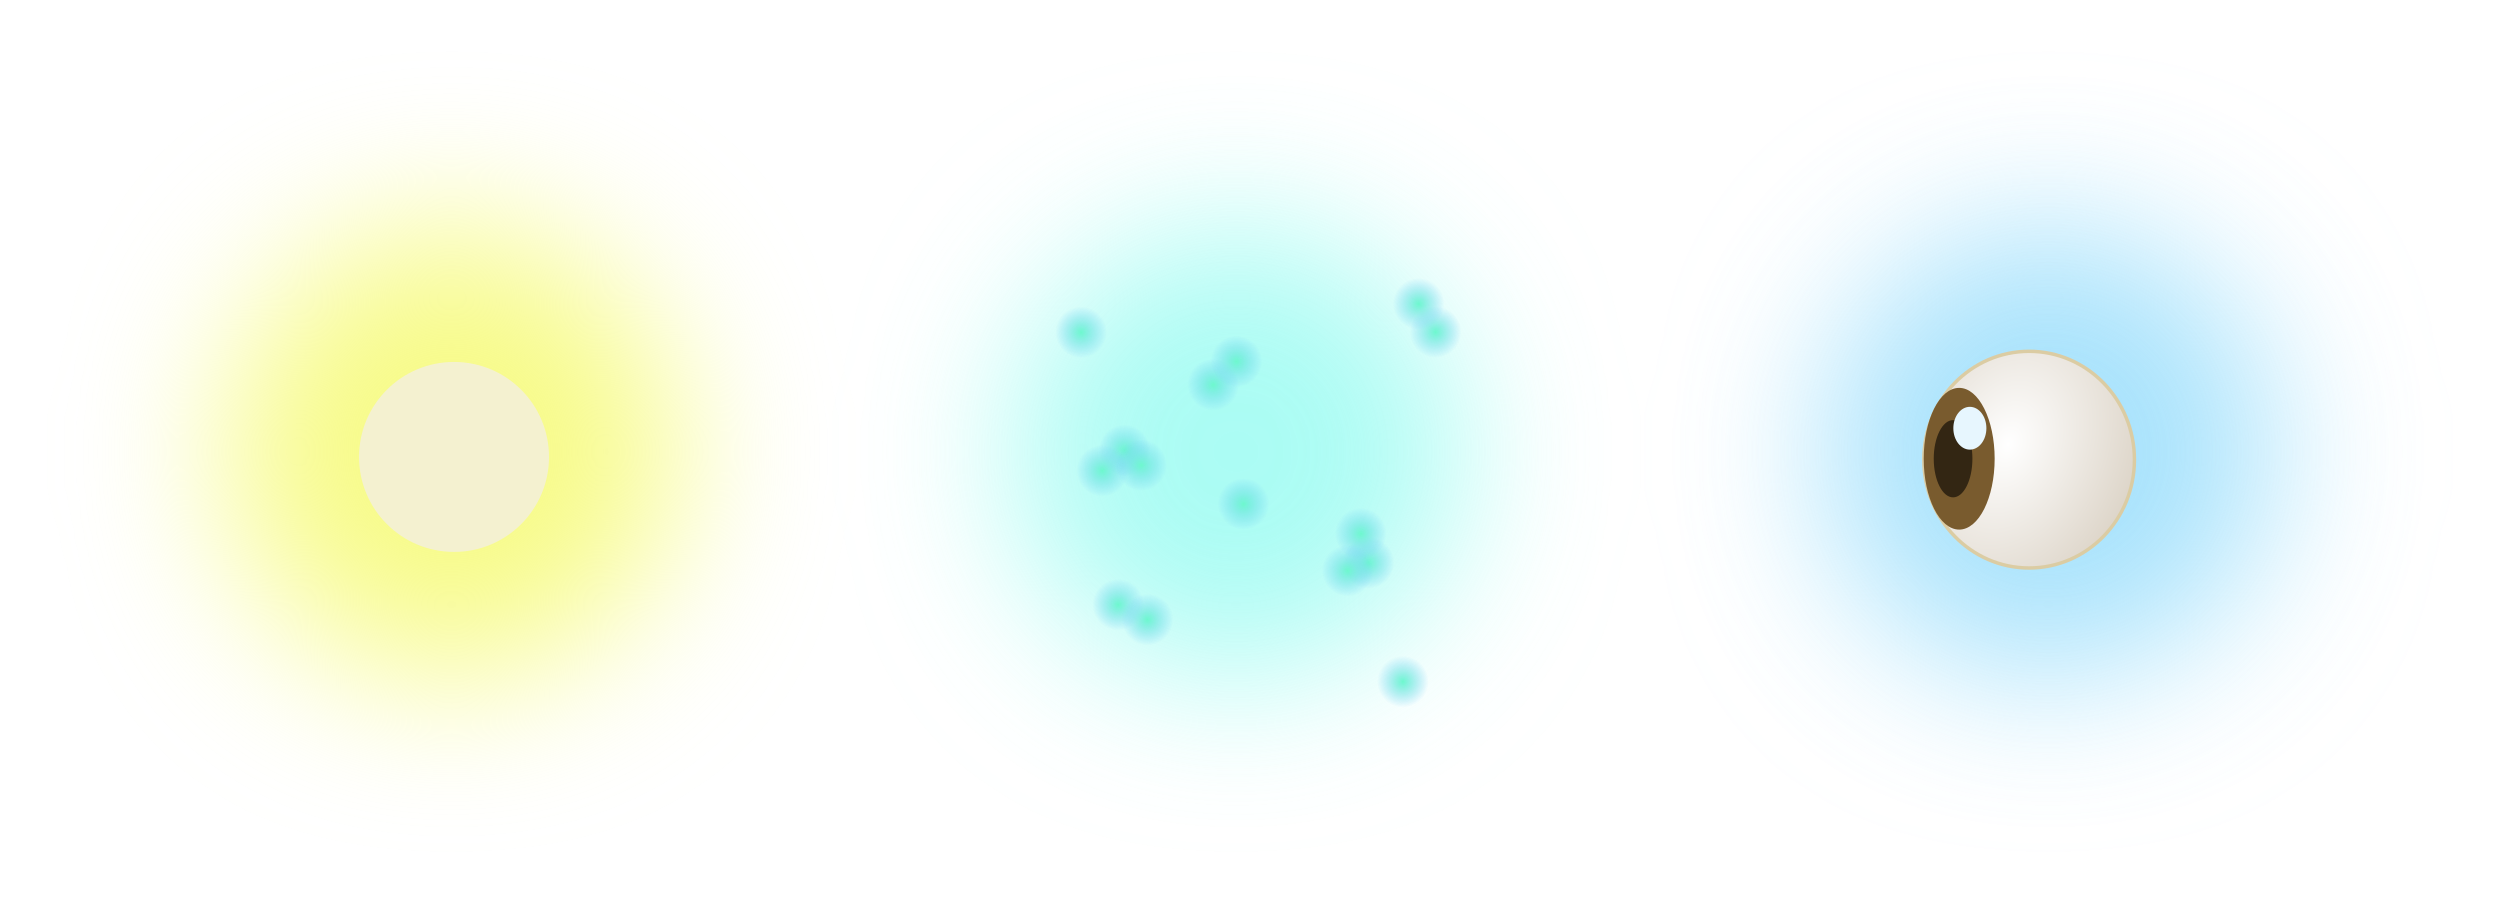
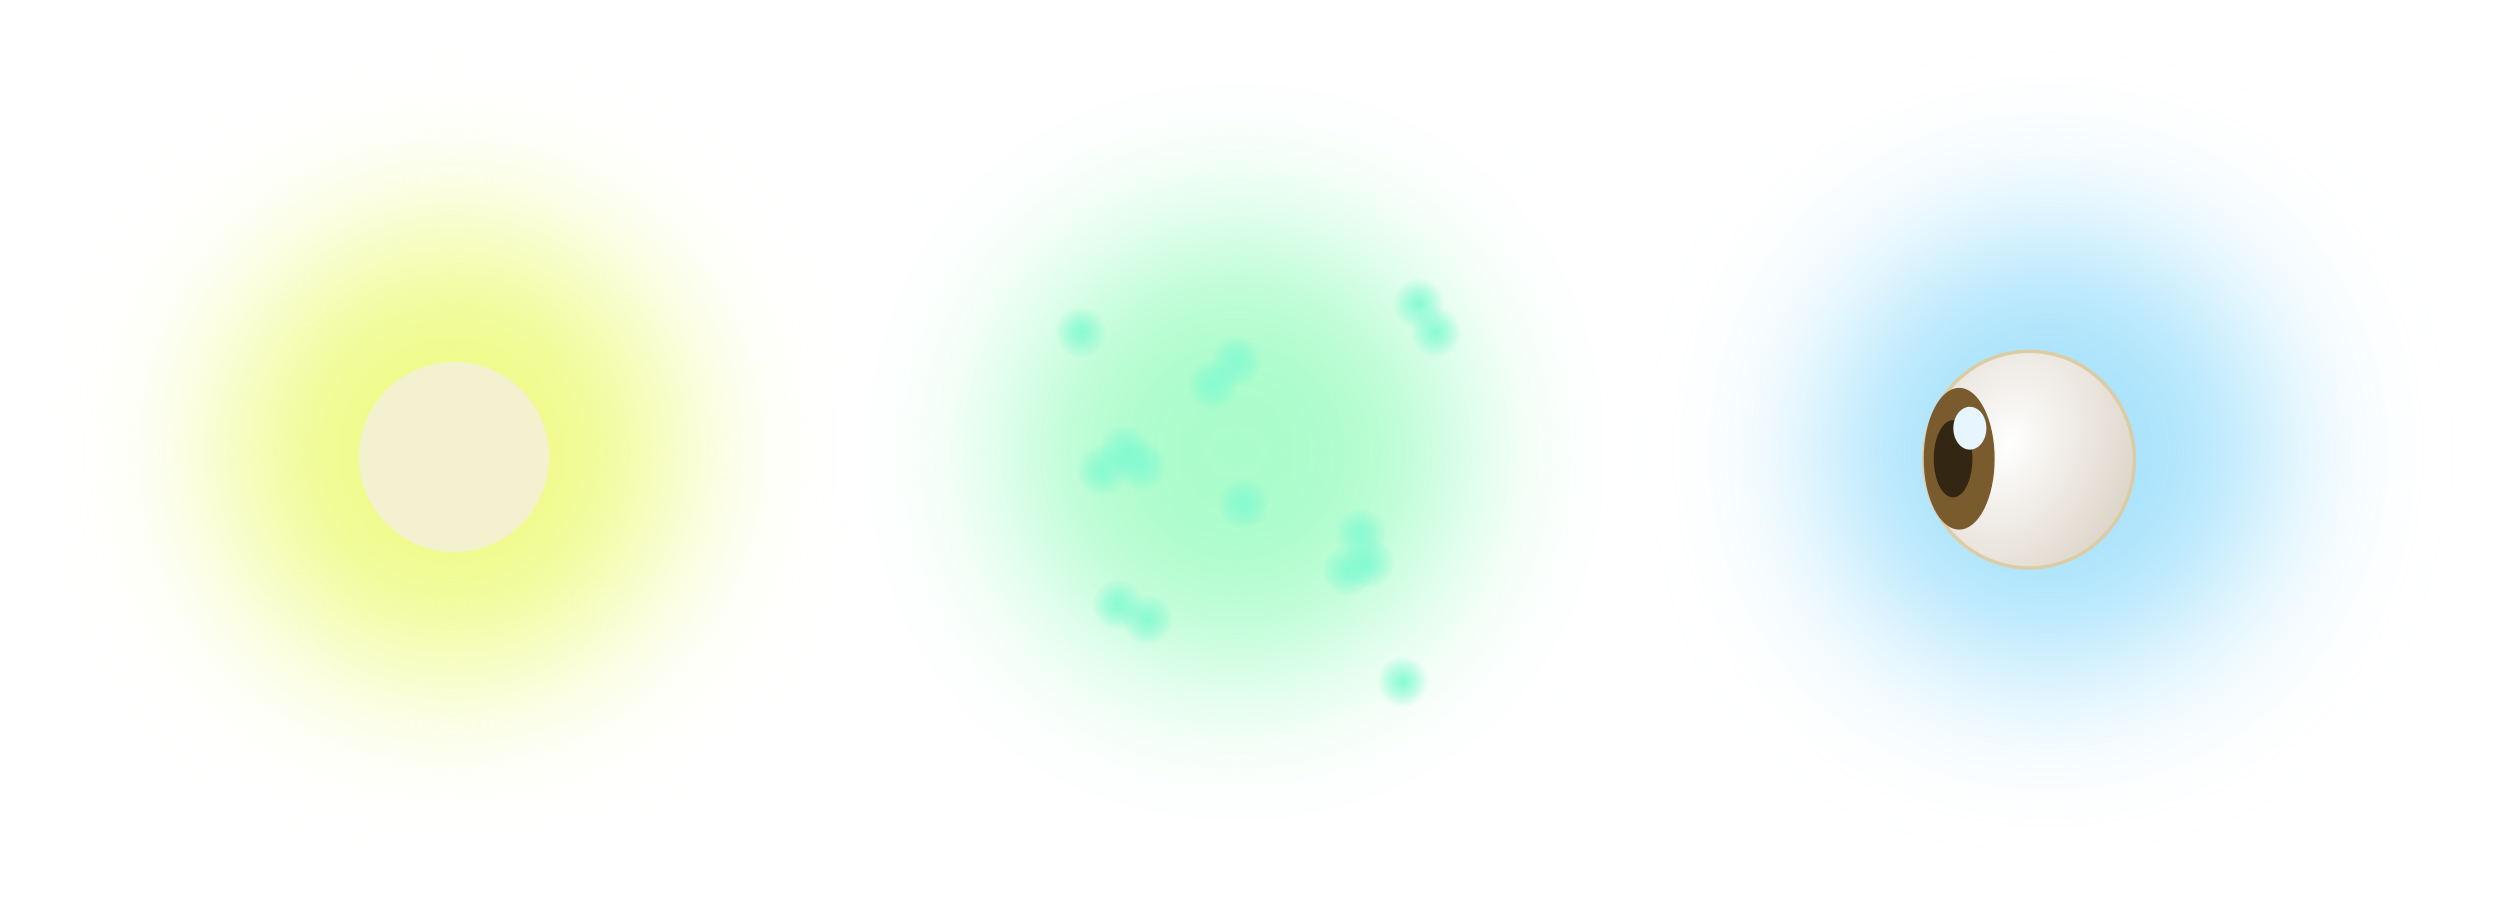
<svg xmlns="http://www.w3.org/2000/svg" xmlns:xlink="http://www.w3.org/1999/xlink" width="56.878mm" height="20.551mm" viewBox="0 0 56.878 20.551" version="1.1" id="svg1919">
  <defs id="defs1916">
-     <linearGradient id="linearGradient4449">
-       <stop style="stop-color:#6ef8ce;stop-opacity:1" offset="0" id="stop4445" />
-       <stop style="stop-color:#6ecaf8;stop-opacity:0;" offset="1" id="stop4447" />
+     <linearGradient id="linearGradient6184">
+       <stop style="stop-color:#88fbd2;stop-opacity:1" offset="0" id="stop6180" />
+       <stop style="stop-color:#6ef8ce;stop-opacity:0;" offset="1" id="stop6182" />
    </linearGradient>
    <linearGradient id="linearGradient11644">
      <stop style="stop-color:#ffffff;stop-opacity:1" offset="0" id="stop11640" />
      <stop style="stop-color:#d5cbbc;stop-opacity:1" offset="1" id="stop11642" />
    </linearGradient>
    <linearGradient id="linearGradient8971">
      <stop style="stop-color:#35813b;stop-opacity:1" offset="0" id="stop8967" />
      <stop style="stop-color:#1b441b;stop-opacity:1" offset="1" id="stop8969" />
    </linearGradient>
    <marker style="overflow:visible" id="Arrow1Mend" refX="0" refY="0" orient="auto">
      <path transform="matrix(-0.4,0,0,-0.4,-4,0)" style="fill:context-stroke;fill-rule:evenodd;stroke:context-stroke;stroke-width:1pt" d="M 0,0 5,-5 -12.5,0 5,5 Z" id="path6926" />
    </marker>
    <linearGradient id="linearGradient6579">
      <stop style="stop-color:#6ecaf8;stop-opacity:1;" offset="0" id="stop6575" />
      <stop style="stop-color:#6ecaf8;stop-opacity:0;" offset="1" id="stop6577" />
    </linearGradient>
    <filter style="color-interpolation-filters:sRGB" id="filter6571" x="-0.404" y="-0.404" width="1.809" height="1.809">
      <feGaussianBlur stdDeviation="1.728" id="feGaussianBlur6573" />
    </filter>
    <linearGradient xlink:href="#linearGradient6579" id="linearGradient6581" x1="93.383" y1="100.019" x2="93.383" y2="63.141" gradientUnits="userSpaceOnUse" />
    <radialGradient xlink:href="#linearGradient6579" id="radialGradient8110" cx="105.24" cy="79.818" fx="105.24" fy="79.818" r="0.976" gradientUnits="userSpaceOnUse" gradientTransform="matrix(0.6030273,0,0,0.6030273,38.56063,28.7973)" />
    <radialGradient xlink:href="#linearGradient6579" id="radialGradient8213" gradientUnits="userSpaceOnUse" gradientTransform="matrix(0.6030273,0,0,0.6030273,38.05608,29.25981)" cx="105.24" cy="79.818" fx="105.24" fy="79.818" r="0.976" />
    <radialGradient xlink:href="#linearGradient6579" id="radialGradient8217" gradientUnits="userSpaceOnUse" gradientTransform="matrix(0.6030273,0,0,0.6030273,38.93904,29.13367)" cx="105.24" cy="79.818" fx="105.24" fy="79.818" r="0.976" />
    <radialGradient xlink:href="#linearGradient6579" id="radialGradient8225" gradientUnits="userSpaceOnUse" gradientTransform="matrix(0.6030273,0,0,0.6030273,41.26883,30.01663)" cx="105.24" cy="79.818" fx="105.24" fy="79.818" r="0.976" />
    <linearGradient xlink:href="#linearGradient8971" id="linearGradient8946" gradientUnits="userSpaceOnUse" x1="93.383" y1="100.019" x2="93.383" y2="63.141" gradientTransform="matrix(1,0,0,0.1157899,0,-121.0366)" />
    <filter style="color-interpolation-filters:sRGB" id="filter10713" x="-0.749" y="-0.23" width="2.498" height="1.46">
      <feGaussianBlur stdDeviation="0.674" id="feGaussianBlur10715" />
    </filter>
    <radialGradient xlink:href="#linearGradient6579" id="radialGradient11516" gradientUnits="userSpaceOnUse" gradientTransform="matrix(0.6030273,0,0,0.6030273,40.57859,27.30498)" cx="105.24" cy="79.818" fx="105.24" fy="79.818" r="0.976" />
    <radialGradient xlink:href="#linearGradient6579" id="radialGradient11520" gradientUnits="userSpaceOnUse" gradientTransform="matrix(0.6030273,0,0,0.6030273,41.10776,26.77581)" cx="105.24" cy="79.818" fx="105.24" fy="79.818" r="0.976" />
    <radialGradient xlink:href="#linearGradient11644" id="radialGradient11648" cx="107.048" cy="-101.914" fx="107.048" fy="-101.914" r="3.029" gradientTransform="matrix(1.425518,-0.5377639,0.7487234,1.984734,30.75449,157.9487)" gradientUnits="userSpaceOnUse" />
    <linearGradient xlink:href="#linearGradient6579" id="linearGradient13010" gradientUnits="userSpaceOnUse" x1="93.383" y1="100.019" x2="93.383" y2="63.141" gradientTransform="translate(0,64.4256)" />
-     <radialGradient xlink:href="#linearGradient4449" id="radialGradient13384" gradientUnits="userSpaceOnUse" gradientTransform="matrix(0.6030273,0,0,0.6030273,-29.76019,46.44462)" cx="105.24" cy="79.818" fx="105.24" fy="79.818" r="0.976" />
-     <radialGradient xlink:href="#linearGradient4449" id="radialGradient13386" gradientUnits="userSpaceOnUse" gradientTransform="matrix(0.6030273,0,0,0.6030273,-30.28936,46.97379)" cx="105.24" cy="79.818" fx="105.24" fy="79.818" r="0.976" />
+     <radialGradient xlink:href="#linearGradient6184" id="radialGradient13384" gradientUnits="userSpaceOnUse" gradientTransform="matrix(0.6030273,0,0,0.6030273,-29.76019,46.44462)" cx="105.24" cy="79.818" fx="105.24" fy="79.818" r="0.976" />
+     <radialGradient xlink:href="#linearGradient6184" id="radialGradient13386" gradientUnits="userSpaceOnUse" gradientTransform="matrix(0.6030273,0,0,0.6030273,-30.28936,46.97379)" cx="105.24" cy="79.818" fx="105.24" fy="79.818" r="0.976" />
    <radialGradient xlink:href="#linearGradient11644" id="radialGradient13388" gradientUnits="userSpaceOnUse" gradientTransform="matrix(1.146373,-0.4205593,0.6021083,1.552165,-10.09379,106.7441)" cx="107.048" cy="-101.914" fx="107.048" fy="-101.914" r="3.029" />
-     <radialGradient xlink:href="#linearGradient4449" id="radialGradient13392" gradientUnits="userSpaceOnUse" gradientTransform="matrix(0.6030273,0,0,0.6030273,-29.59912,49.68544)" cx="105.24" cy="79.818" fx="105.24" fy="79.818" r="0.976" />
-     <radialGradient xlink:href="#linearGradient4449" id="radialGradient13394" gradientUnits="userSpaceOnUse" gradientTransform="matrix(0.6030273,0,0,0.6030273,-31.92891,48.80248)" cx="105.24" cy="79.818" fx="105.24" fy="79.818" r="0.976" />
-     <radialGradient xlink:href="#linearGradient4449" id="radialGradient13396" gradientUnits="userSpaceOnUse" gradientTransform="matrix(0.6030273,0,0,0.6030273,-32.81187,48.92862)" cx="105.24" cy="79.818" fx="105.24" fy="79.818" r="0.976" />
-     <radialGradient xlink:href="#linearGradient4449" id="radialGradient13398" gradientUnits="userSpaceOnUse" gradientTransform="matrix(0.6030273,0,0,0.6030273,-32.30732,48.46611)" cx="105.24" cy="79.818" fx="105.24" fy="79.818" r="0.976" />
-     <radialGradient xlink:href="#linearGradient4449" id="radialGradient1633" gradientUnits="userSpaceOnUse" gradientTransform="matrix(0.6030273,0,0,0.6030273,7.805247,-126.2409)" cx="105.24" cy="79.818" fx="105.24" fy="79.818" r="0.976" />
-     <radialGradient xlink:href="#linearGradient4449" id="radialGradient1635" gradientUnits="userSpaceOnUse" gradientTransform="matrix(0.6030273,0,0,0.6030273,6.922284,-126.1148)" cx="105.24" cy="79.818" fx="105.24" fy="79.818" r="0.976" />
-     <radialGradient xlink:href="#linearGradient4449" id="radialGradient1637" gradientUnits="userSpaceOnUse" gradientTransform="matrix(0.6030273,0,0,0.6030273,7.426834,-126.5773)" cx="105.24" cy="79.818" fx="105.24" fy="79.818" r="0.976" />
-     <radialGradient xlink:href="#linearGradient4449" id="radialGradient1643" gradientUnits="userSpaceOnUse" gradientTransform="matrix(0.6030273,0,0,0.6030273,-144.8067,11.14647)" cx="105.24" cy="79.818" fx="105.24" fy="79.818" r="0.976" />
-     <radialGradient xlink:href="#linearGradient4449" id="radialGradient1645" gradientUnits="userSpaceOnUse" gradientTransform="matrix(0.6030273,0,0,0.6030273,-145.3359,11.67563)" cx="105.24" cy="79.818" fx="105.24" fy="79.818" r="0.976" />
-     <radialGradient xlink:href="#linearGradient4449" id="radialGradient1649" gradientUnits="userSpaceOnUse" gradientTransform="matrix(0.6030273,0,0,0.6030273,-33.29452,45.78086)" cx="105.24" cy="79.818" fx="105.24" fy="79.818" r="0.976" />
-     <radialGradient xlink:href="#linearGradient4449" id="radialGradient1653" gradientUnits="userSpaceOnUse" gradientTransform="matrix(0.6030273,0,0,0.6030273,-25.97343,53.72947)" cx="105.24" cy="79.818" fx="105.24" fy="79.818" r="0.976" />
-     <radialGradient xlink:href="#linearGradient4449" id="radialGradient1659" gradientUnits="userSpaceOnUse" gradientTransform="matrix(0.6030273,0,0,0.6030273,41.86054,-47.21664)" cx="105.24" cy="79.818" fx="105.24" fy="79.818" r="0.976" />
-     <radialGradient xlink:href="#linearGradient4449" id="radialGradient1661" gradientUnits="userSpaceOnUse" gradientTransform="matrix(0.6030273,0,0,0.6030273,41.33138,-46.68747)" cx="105.24" cy="79.818" fx="105.24" fy="79.818" r="0.976" />
+     <radialGradient xlink:href="#linearGradient6184" id="radialGradient13392" gradientUnits="userSpaceOnUse" gradientTransform="matrix(0.6030273,0,0,0.6030273,-29.59912,49.68544)" cx="105.24" cy="79.818" fx="105.24" fy="79.818" r="0.976" />
+     <radialGradient xlink:href="#linearGradient6184" id="radialGradient13394" gradientUnits="userSpaceOnUse" gradientTransform="matrix(0.6030273,0,0,0.6030273,-31.92891,48.80248)" cx="105.24" cy="79.818" fx="105.24" fy="79.818" r="0.976" />
+     <radialGradient xlink:href="#linearGradient6184" id="radialGradient13396" gradientUnits="userSpaceOnUse" gradientTransform="matrix(0.6030273,0,0,0.6030273,-32.81187,48.92862)" cx="105.24" cy="79.818" fx="105.24" fy="79.818" r="0.976" />
+     <radialGradient xlink:href="#linearGradient6184" id="radialGradient13398" gradientUnits="userSpaceOnUse" gradientTransform="matrix(0.6030273,0,0,0.6030273,-32.30732,48.46611)" cx="105.24" cy="79.818" fx="105.24" fy="79.818" r="0.976" />
+     <radialGradient xlink:href="#linearGradient6184" id="radialGradient1633" gradientUnits="userSpaceOnUse" gradientTransform="matrix(0.6030273,0,0,0.6030273,7.805247,-126.2409)" cx="105.24" cy="79.818" fx="105.24" fy="79.818" r="0.976" />
+     <radialGradient xlink:href="#linearGradient6184" id="radialGradient1635" gradientUnits="userSpaceOnUse" gradientTransform="matrix(0.6030273,0,0,0.6030273,6.922284,-126.1148)" cx="105.24" cy="79.818" fx="105.24" fy="79.818" r="0.976" />
+     <radialGradient xlink:href="#linearGradient6184" id="radialGradient1637" gradientUnits="userSpaceOnUse" gradientTransform="matrix(0.6030273,0,0,0.6030273,7.426834,-126.5773)" cx="105.24" cy="79.818" fx="105.24" fy="79.818" r="0.976" />
+     <radialGradient xlink:href="#linearGradient6184" id="radialGradient1643" gradientUnits="userSpaceOnUse" gradientTransform="matrix(0.6030273,0,0,0.6030273,-144.8067,11.14647)" cx="105.24" cy="79.818" fx="105.24" fy="79.818" r="0.976" />
+     <radialGradient xlink:href="#linearGradient6184" id="radialGradient1645" gradientUnits="userSpaceOnUse" gradientTransform="matrix(0.6030273,0,0,0.6030273,-145.3359,11.67563)" cx="105.24" cy="79.818" fx="105.24" fy="79.818" r="0.976" />
+     <radialGradient xlink:href="#linearGradient6184" id="radialGradient1653" gradientUnits="userSpaceOnUse" gradientTransform="matrix(0.6030273,0,0,0.6030273,-25.97343,53.72947)" cx="105.24" cy="79.818" fx="105.24" fy="79.818" r="0.976" />
+     <radialGradient xlink:href="#linearGradient6184" id="radialGradient1659" gradientUnits="userSpaceOnUse" gradientTransform="matrix(0.6030273,0,0,0.6030273,41.86054,-47.21664)" cx="105.24" cy="79.818" fx="105.24" fy="79.818" r="0.976" />
+     <radialGradient xlink:href="#linearGradient6184" id="radialGradient1661" gradientUnits="userSpaceOnUse" gradientTransform="matrix(0.6030273,0,0,0.6030273,41.33138,-46.68747)" cx="105.24" cy="79.818" fx="105.24" fy="79.818" r="0.976" />
+     <radialGradient xlink:href="#linearGradient6184" id="radialGradient6186" cx="30.168" cy="93.913" fx="30.168" fy="93.913" r="0.589" gradientUnits="userSpaceOnUse" />
  </defs>
  <g id="layer1" transform="translate(-5.571202,-86.3522)">
    <circle style="opacity:0.734;mix-blend-mode:normal;fill:#88d8fb;fill-opacity:1;stroke:none;stroke-width:0.5;filter:url(#filter6571)" id="circle3615" cx="52.173" cy="96.628" r="5.127" />
-     <circle style="opacity:0.705;mix-blend-mode:normal;fill:#88fbef;fill-opacity:1;stroke:none;stroke-width:0.5;filter:url(#filter6571)" id="circle2165" cx="33.696" cy="96.628" r="5.127" />
+     <circle style="opacity:0.705;mix-blend-mode:normal;fill:#88fbb5;fill-opacity:1;stroke:none;stroke-width:0.5;filter:url(#filter6571)" id="circle2165" cx="33.696" cy="96.628" r="5.127" />
    <rect style="opacity:0.499;fill:url(#linearGradient6581);fill-opacity:1;stroke:none;stroke-width:0.558;stroke-opacity:1" id="rect3906" width="33.92" height="52.202" x="77.212" y="61.691" />
    <circle style="fill:#e8dec4;fill-opacity:1;stroke:#dbcca3;stroke-width:0.5;stroke-opacity:1" id="circle4144" cx="137.653" cy="98.211" r="15.382" />
    <path style="fill:#fcfaf7;fill-opacity:1;stroke:#dbcca3;stroke-width:0.5;stroke-opacity:1" id="circle4437" d="m 123.905,105.111 a 15.382,15.382 0 0 1 0.477,-14.677 l 13.272,7.777 z" />
    <ellipse style="fill:#795b2e;fill-opacity:1;stroke:none;stroke-width:1.036;stroke-opacity:1" id="path5293" cx="124.914" cy="97.916" rx="2.65" ry="5.966" />
    <ellipse style="fill:#332613;fill-opacity:1;stroke:none;stroke-width:0.565;stroke-opacity:1" id="ellipse5411" cx="124.457" cy="97.916" rx="1.445" ry="3.254" />
    <ellipse style="fill:#e7f6fe;fill-opacity:1;stroke:none;stroke-width:0.389;stroke-opacity:1" id="ellipse7188" cx="125.712" cy="95.348" rx="1.236" ry="1.802" />
    <circle style="mix-blend-mode:normal;fill:#fcd9ae;fill-opacity:1;stroke:none;stroke-width:0.5;filter:url(#filter6571)" id="path6357" cx="83.726" cy="77.663" r="5.127" />
    <g id="path6783">
      <path style="color:#000000;fill:#59a1c9;-inkscape-stroke:none" d="m 89.455,78.312 v 0.234 h 8.867 V 78.312 Z" id="path10902" />
      <g id="g10890">
        <g id="path10892">
          <path style="color:#000000;fill:#59a1c9;fill-rule:evenodd;stroke-width:0.094pt;-inkscape-stroke:none" d="m 97.387,78.429 -0.468,0.468 1.638,-0.468 -1.638,-0.468 z" id="path10896" />
          <path style="color:#000000;fill:#59a1c9;fill-rule:evenodd;-inkscape-stroke:none" d="m 96.705,77.834 0.596,0.596 -0.596,0.594 2.08,-0.594 z m 0.43,0.254 1.195,0.342 -1.195,0.34 0.342,-0.34 -0.045,-0.045 z" id="path10898" />
        </g>
      </g>
    </g>
    <g id="path7265">
      <path style="color:#000000;fill:#59c96d;-inkscape-stroke:none" d="m 89.455,77.072 v 0.234 h 9.766 v -0.234 z" id="path10920" />
      <g id="g10908">
        <g id="path10910">
          <path style="color:#000000;fill:#59c96d;fill-rule:evenodd;stroke-width:0.094pt;-inkscape-stroke:none" d="m 98.284,77.19 -0.468,0.468 1.638,-0.468 -1.638,-0.468 z" id="path10914" />
          <path style="color:#000000;fill:#59c96d;fill-rule:evenodd;-inkscape-stroke:none" d="m 97.602,76.596 0.594,0.594 -0.594,0.594 2.08,-0.594 z m 0.43,0.252 1.195,0.342 -1.195,0.342 0.342,-0.342 -0.045,-0.045 z" id="path10916" />
        </g>
      </g>
    </g>
    <g id="path7267">
      <path style="color:#000000;fill:#c96259;-inkscape-stroke:none" d="m 89.455,75.816 v 0.232 h 7.293 v -0.232 z" id="path10938" />
      <g id="g10926">
        <g id="path10928">
          <path style="color:#000000;fill:#c96259;fill-rule:evenodd;stroke-width:0.094pt;-inkscape-stroke:none" d="m 95.812,75.933 -0.468,0.468 1.638,-0.468 -1.638,-0.468 z" id="path10932" />
          <path style="color:#000000;fill:#c96259;fill-rule:evenodd;-inkscape-stroke:none" d="m 95.131,75.338 0.594,0.596 -0.594,0.594 2.078,-0.594 z m 0.428,0.254 1.197,0.342 -1.195,0.34 0.34,-0.34 -0.045,-0.045 z" id="path10934" />
        </g>
      </g>
    </g>
    <g id="path7542">
      <path style="color:#000000;fill:#b859c9;-inkscape-stroke:none" d="m 89.455,79.561 v 0.234 h 6.377 v -0.234 z" id="path10956" />
      <g id="g10944">
        <g id="path10946">
          <path style="color:#000000;fill:#b859c9;fill-rule:evenodd;stroke-width:0.094pt;-inkscape-stroke:none" d="m 94.896,79.677 -0.468,0.468 1.638,-0.468 -1.638,-0.468 z" id="path10950" />
          <path style="color:#000000;fill:#b859c9;fill-rule:evenodd;-inkscape-stroke:none" d="m 94.215,79.084 0.594,0.594 -0.594,0.594 2.078,-0.594 z m 0.43,0.252 1.195,0.34 -1.195,0.342 0.34,-0.34 -0.043,-0.045 z" id="path10952" />
        </g>
      </g>
    </g>
    <circle style="fill:url(#radialGradient8110);fill-opacity:1;stroke:none;stroke-width:0.16;stroke-miterlimit:4;stroke-dasharray:none;stroke-opacity:1" id="path7996" cx="102.023" cy="76.93" r="0.589" />
    <circle style="fill:url(#radialGradient8213);fill-opacity:1;stroke:none;stroke-width:0.16;stroke-miterlimit:4;stroke-dasharray:none;stroke-opacity:1" id="circle8211" cx="101.518" cy="77.392" r="0.589" />
    <circle style="fill:url(#radialGradient8217);fill-opacity:1;stroke:none;stroke-width:0.16;stroke-miterlimit:4;stroke-dasharray:none;stroke-opacity:1" id="circle8215" cx="102.401" cy="77.266" r="0.589" />
    <circle style="fill:url(#radialGradient8225);fill-opacity:1;stroke:none;stroke-width:0.16;stroke-miterlimit:4;stroke-dasharray:none;stroke-opacity:1" id="circle8223" cx="104.731" cy="78.149" r="0.589" />
    <circle style="opacity:1;fill:#f4f1d0;fill-opacity:1;stroke:none;stroke-width:0.265;stroke-miterlimit:4;stroke-dasharray:none;stroke-opacity:1" id="path8259" cx="83.781" cy="77.783" r="2.161" />
    <g id="g8762" transform="rotate(90,97.59217,87.7693)">
      <g id="path8750">
        <path style="color:#000000;fill:#59a1c9;-inkscape-stroke:none" d="M 90.123,83.078 V 83.312 h 8.326 v -0.234 z" id="path10974" />
        <g id="g10962">
          <g id="path10964">
            <path style="color:#000000;fill:#59a1c9;fill-rule:evenodd;stroke-width:0.094pt;-inkscape-stroke:none" d="m 97.514,83.195 -0.468,0.468 1.638,-0.468 -1.638,-0.468 z" id="path10968" />
            <path style="color:#000000;fill:#59a1c9;fill-rule:evenodd;-inkscape-stroke:none" d="m 96.832,82.602 0.592,0.594 -0.592,0.594 2.078,-0.594 z m 0.428,0.252 1.195,0.342 -1.195,0.342 0.342,-0.342 -0.043,-0.045 z" id="path10970" />
          </g>
        </g>
      </g>
      <g id="path8752">
        <path style="color:#000000;fill:#59c96d;-inkscape-stroke:none" d="m 90.123,81.838 v 0.234 h 5.18 v -0.234 z" id="path10992" />
        <g id="g10980">
          <g id="path10982">
            <path style="color:#000000;fill:#59c96d;fill-rule:evenodd;stroke-width:0.094pt;-inkscape-stroke:none" d="m 94.368,81.956 -0.468,0.468 1.638,-0.468 -1.638,-0.468 z" id="path10986" />
            <path style="color:#000000;fill:#59c96d;fill-rule:evenodd;-inkscape-stroke:none" d="m 93.686,81.361 0.594,0.594 -0.594,0.594 2.078,-0.594 z m 0.428,0.252 1.197,0.342 -1.197,0.342 0.342,-0.342 -0.043,-0.043 z" id="path10988" />
          </g>
        </g>
      </g>
      <g id="path8754">
        <path style="color:#000000;fill:#c96259;-inkscape-stroke:none" d="m 90.123,80.582 v 0.234 h 3.893 v -0.234 z" id="path11010" />
        <g id="g10998">
          <g id="path11000">
            <path style="color:#000000;fill:#c96259;fill-rule:evenodd;stroke-width:0.094pt;-inkscape-stroke:none" d="m 93.079,80.699 -0.468,0.468 1.638,-0.468 -1.638,-0.468 z" id="path11004" />
            <path style="color:#000000;fill:#c96259;fill-rule:evenodd;-inkscape-stroke:none" d="m 92.396,80.105 0.594,0.594 -0.594,0.594 2.08,-0.594 z m 0.428,0.252 1.197,0.342 -1.197,0.342 0.344,-0.342 -0.045,-0.045 z" id="path11006" />
          </g>
        </g>
      </g>
      <g id="path8756">
        <path style="color:#000000;fill:#b859c9;-inkscape-stroke:none" d="m 90.123,84.326 v 0.234 h 10.125 v -0.234 z" id="path11028" />
        <g id="g11016">
          <g id="path11018">
            <path style="color:#000000;fill:#b859c9;fill-rule:evenodd;stroke-width:0.094pt;-inkscape-stroke:none" d="m 99.312,84.443 -0.468,0.468 1.638,-0.468 -1.638,-0.468 z" id="path11022" />
            <path style="color:#000000;fill:#b859c9;fill-rule:evenodd;-inkscape-stroke:none" d="m 98.629,83.85 0.594,0.594 -0.594,0.594 2.08,-0.594 z m 0.43,0.252 1.195,0.342 -1.195,0.342 0.342,-0.342 -0.045,-0.045 z" id="path11024" />
          </g>
        </g>
      </g>
    </g>
    <rect style="fill:url(#linearGradient8946);fill-opacity:1;stroke:none;stroke-width:0.19;stroke-opacity:1" id="rect8944" width="33.92" height="6.044" x="77.212" y="-113.893" transform="scale(1,-1)" />
    <g id="g9482" transform="matrix(0,-1,-1,0,201.0084,192.2231)">
      <g id="path9470">
        <path style="color:#000000;fill:#59a1c9;-inkscape-stroke:none" d="m 88.676,99.172 v 0.234 h 8.867 v -0.234 z" id="path11046" />
        <g id="g11034">
          <g id="path11036">
            <path style="color:#000000;fill:#59a1c9;fill-rule:evenodd;stroke-width:0.094pt;-inkscape-stroke:none" d="m 96.608,99.289 -0.468,0.468 1.638,-0.468 -1.638,-0.468 z" id="path11040" />
            <path style="color:#000000;fill:#59a1c9;fill-rule:evenodd;-inkscape-stroke:none" d="m 95.926,98.695 0.594,0.594 -0.594,0.594 2.078,-0.594 z m 0.428,0.252 1.195,0.342 -1.195,0.342 0.342,-0.342 -0.043,-0.045 z" id="path11042" />
          </g>
        </g>
      </g>
      <g id="path9472">
        <path style="color:#000000;fill:#59c96d;-inkscape-stroke:none" d="m 88.676,97.934 v 0.232 h 9.766 v -0.232 z" id="path11064" />
        <g id="g11052">
          <g id="path11054">
            <path style="color:#000000;fill:#59c96d;fill-rule:evenodd;stroke-width:0.094pt;-inkscape-stroke:none" d="m 97.505,98.05 -0.468,0.468 1.638,-0.468 -1.638,-0.468 z" id="path11058" />
            <path style="color:#000000;fill:#59c96d;fill-rule:evenodd;-inkscape-stroke:none" d="m 96.822,97.455 0.596,0.596 -0.596,0.594 2.08,-0.596 z m 0.43,0.254 1.197,0.342 -1.197,0.34 0.342,-0.342 -0.045,-0.043 z" id="path11060" />
          </g>
        </g>
      </g>
      <g id="path9474">
        <path style="color:#000000;fill:#c96259;-inkscape-stroke:none" d="m 88.676,96.676 v 0.234 h 7.293 v -0.234 z" id="path11082" />
        <g id="g11070">
          <g id="path11072">
            <path style="color:#000000;fill:#c96259;fill-rule:evenodd;stroke-width:0.094pt;-inkscape-stroke:none" d="m 95.033,96.793 -0.468,0.468 1.638,-0.468 -1.638,-0.468 z" id="path11076" />
            <path style="color:#000000;fill:#c96259;fill-rule:evenodd;-inkscape-stroke:none" d="m 94.352,96.199 0.592,0.594 -0.592,0.594 2.078,-0.594 z m 0.428,0.252 1.195,0.342 -1.195,0.342 0.342,-0.342 -0.045,-0.045 z" id="path11078" />
          </g>
        </g>
      </g>
      <g id="path9476">
        <path style="color:#000000;fill:#b859c9;-inkscape-stroke:none" d="m 88.676,100.42 v 0.234 h 6.377 v -0.234 z" id="path11100" />
        <g id="g11088">
          <g id="path11090">
            <path style="color:#000000;fill:#b859c9;fill-rule:evenodd;stroke-width:0.094pt;-inkscape-stroke:none" d="m 94.117,100.537 -0.468,0.468 1.638,-0.468 -1.638,-0.468 z" id="path11094" />
            <path style="color:#000000;fill:#b859c9;fill-rule:evenodd;-inkscape-stroke:none" d="m 93.436,99.943 0.592,0.594 -0.592,0.594 2.078,-0.594 z m 0.428,0.252 1.195,0.342 -1.195,0.342 0.342,-0.342 -0.045,-0.045 z" id="path11096" />
          </g>
        </g>
      </g>
    </g>
    <ellipse style="mix-blend-mode:normal;fill:#133014;fill-opacity:1;stroke:none;stroke-width:0.063;stroke-opacity:1;filter:url(#filter10713)" id="ellipse9974" cx="-111.781" cy="-102.334" transform="matrix(0,-0.9001925,-1.263863,0,-24.98071,10.51566)" rx="1.081" ry="3.515" />
    <ellipse style="fill:url(#radialGradient11648);fill-opacity:1;stroke:#dbcca3;stroke-width:0.1;stroke-opacity:1" id="path9694" cx="107.64" cy="-102.334" transform="rotate(90)" rx="2.979" ry="3.152" />
    <ellipse style="fill:#795b2e;fill-opacity:1;stroke:none;stroke-width:0.392;stroke-opacity:1" id="ellipse9696" cx="105.845" cy="-102.396" rx="1.003" ry="2.258" transform="rotate(90)" />
    <ellipse style="fill:#332613;fill-opacity:1;stroke:none;stroke-width:0.214;stroke-opacity:1" id="ellipse9698" cx="105.672" cy="-102.396" rx="0.547" ry="1.232" transform="rotate(90)" />
    <ellipse style="fill:#e7f6fe;fill-opacity:1;stroke:none;stroke-width:0.147;stroke-opacity:1" id="ellipse9700" cx="106.147" cy="-103.368" rx="0.468" ry="0.682" transform="rotate(90)" />
    <circle style="fill:url(#radialGradient11516);fill-opacity:1;stroke:none;stroke-width:0.16;stroke-miterlimit:4;stroke-dasharray:none;stroke-opacity:1" id="circle11514" cx="104.041" cy="75.437" r="0.589" />
    <circle style="fill:url(#radialGradient11520);fill-opacity:1;stroke:none;stroke-width:0.16;stroke-miterlimit:4;stroke-dasharray:none;stroke-opacity:1" id="circle11518" cx="104.57" cy="74.908" r="0.589" />
    <rect style="fill:url(#linearGradient13010);fill-opacity:1;stroke:none;stroke-width:0.558;stroke-opacity:1" id="rect13008" width="33.92" height="52.202" x="77.212" y="126.117" />
-     <circle style="mix-blend-mode:normal;fill:#f7fb88;fill-opacity:1;stroke:none;stroke-width:0.5;filter:url(#filter6571)" id="circle13208" cx="15.847" cy="96.628" r="5.127" />
-     <circle style="fill:url(#radialGradient13398);fill-opacity:1;stroke:none;stroke-width:0.16;stroke-miterlimit:4;stroke-dasharray:none;stroke-opacity:1" id="circle13258" cx="31.155" cy="96.598" r="0.589" />
-     <circle style="fill:url(#radialGradient13396);fill-opacity:1;stroke:none;stroke-width:0.16;stroke-miterlimit:4;stroke-dasharray:none;stroke-opacity:1" id="circle13260" cx="30.651" cy="97.061" r="0.589" />
-     <circle style="fill:url(#radialGradient13394);fill-opacity:1;stroke:none;stroke-width:0.16;stroke-miterlimit:4;stroke-dasharray:none;stroke-opacity:1" id="circle13262" cx="31.534" cy="96.935" r="0.589" />
-     <circle style="fill:url(#radialGradient13392);fill-opacity:1;stroke:none;stroke-width:0.16;stroke-miterlimit:4;stroke-dasharray:none;stroke-opacity:1" id="circle13264" cx="33.863" cy="97.818" r="0.589" />
+     <circle style="mix-blend-mode:normal;fill:#eefb88;fill-opacity:1;stroke:none;stroke-width:0.5;filter:url(#filter6571)" id="circle13208" cx="15.847" cy="96.628" r="5.127" />
+     <circle style="fill:url(#radialGradient13398);fill-opacity:1.0;stroke:none;stroke-width:0.16;stroke-miterlimit:4;stroke-dasharray:none;stroke-opacity:1" id="circle13258" cx="31.155" cy="96.598" r="0.589" />
+     <circle style="fill:url(#radialGradient13396);fill-opacity:1.0;stroke:none;stroke-width:0.16;stroke-miterlimit:4;stroke-dasharray:none;stroke-opacity:1" id="circle13260" cx="30.651" cy="97.061" r="0.589" />
+     <circle style="fill:url(#radialGradient13394);fill-opacity:1.0;stroke:none;stroke-width:0.16;stroke-miterlimit:4;stroke-dasharray:none;stroke-opacity:1" id="circle13262" cx="31.534" cy="96.935" r="0.589" />
+     <circle style="fill:url(#radialGradient13392);fill-opacity:1.0;stroke:none;stroke-width:0.16;stroke-miterlimit:4;stroke-dasharray:none;stroke-opacity:1" id="circle13264" cx="33.863" cy="97.818" r="0.589" />
    <circle style="opacity:1;fill:#f4f1d0;fill-opacity:1;stroke:none;stroke-width:0.265;stroke-miterlimit:4;stroke-dasharray:none;stroke-opacity:1" id="circle13266" cx="15.901" cy="96.748" r="2.161" />
    <g id="g13316" transform="rotate(90,69.28396,49.351)">
      <g id="g13278">
        <path style="color:#000000;fill:#59a1c9;-inkscape-stroke:none" d="M 90.123,83.078 V 83.312 h 8.326 v -0.234 z" id="path13268" />
        <g id="g13276">
          <g id="g13274">
            <path style="color:#000000;fill:#59a1c9;fill-rule:evenodd;stroke-width:0.094pt;-inkscape-stroke:none" d="m 97.514,83.195 -0.468,0.468 1.638,-0.468 -1.638,-0.468 z" id="path13270" />
            <path style="color:#000000;fill:#59a1c9;fill-rule:evenodd;-inkscape-stroke:none" d="m 96.832,82.602 0.592,0.594 -0.592,0.594 2.078,-0.594 z m 0.428,0.252 1.195,0.342 -1.195,0.342 0.342,-0.342 -0.043,-0.045 z" id="path13272" />
          </g>
        </g>
      </g>
      <g id="g13290">
        <path style="color:#000000;fill:#59c96d;-inkscape-stroke:none" d="m 90.123,81.838 v 0.234 h 5.18 v -0.234 z" id="path13280" />
        <g id="g13288">
          <g id="g13286">
            <path style="color:#000000;fill:#59c96d;fill-rule:evenodd;stroke-width:0.094pt;-inkscape-stroke:none" d="m 94.368,81.956 -0.468,0.468 1.638,-0.468 -1.638,-0.468 z" id="path13282" />
            <path style="color:#000000;fill:#59c96d;fill-rule:evenodd;-inkscape-stroke:none" d="m 93.686,81.361 0.594,0.594 -0.594,0.594 2.078,-0.594 z m 0.428,0.252 1.197,0.342 -1.197,0.342 0.342,-0.342 -0.043,-0.043 z" id="path13284" />
          </g>
        </g>
      </g>
      <g id="g13302">
        <path style="color:#000000;fill:#c96259;-inkscape-stroke:none" d="m 90.123,80.582 v 0.234 h 3.893 v -0.234 z" id="path13292" />
        <g id="g13300">
          <g id="g13298">
            <path style="color:#000000;fill:#c96259;fill-rule:evenodd;stroke-width:0.094pt;-inkscape-stroke:none" d="m 93.079,80.699 -0.468,0.468 1.638,-0.468 -1.638,-0.468 z" id="path13294" />
            <path style="color:#000000;fill:#c96259;fill-rule:evenodd;-inkscape-stroke:none" d="m 92.396,80.105 0.594,0.594 -0.594,0.594 2.08,-0.594 z m 0.428,0.252 1.197,0.342 -1.197,0.342 0.344,-0.342 -0.045,-0.045 z" id="path13296" />
          </g>
        </g>
      </g>
      <g id="g13314">
        <path style="color:#000000;fill:#b859c9;-inkscape-stroke:none" d="m 90.123,84.326 v 0.234 h 10.125 v -0.234 z" id="path13304" />
        <g id="g13312">
          <g id="g13310">
            <path style="color:#000000;fill:#b859c9;fill-rule:evenodd;stroke-width:0.094pt;-inkscape-stroke:none" d="m 99.312,84.443 -0.468,0.468 1.638,-0.468 -1.638,-0.468 z" id="path13306" />
            <path style="color:#000000;fill:#b859c9;fill-rule:evenodd;-inkscape-stroke:none" d="m 98.629,83.85 0.594,0.594 -0.594,0.594 2.08,-0.594 z m 0.43,0.252 1.195,0.342 -1.195,0.342 0.342,-0.342 -0.045,-0.045 z" id="path13308" />
          </g>
        </g>
      </g>
    </g>
-     <circle style="fill:url(#radialGradient13386);fill-opacity:1;stroke:none;stroke-width:0.16;stroke-miterlimit:4;stroke-dasharray:none;stroke-opacity:1" id="circle13380" cx="33.173" cy="95.106" r="0.589" />
-     <circle style="fill:url(#radialGradient13384);fill-opacity:1;stroke:none;stroke-width:0.16;stroke-miterlimit:4;stroke-dasharray:none;stroke-opacity:1" id="circle13382" cx="33.702" cy="94.577" r="0.589" />
+     <circle style="fill:url(#radialGradient13386);fill-opacity:1.0;stroke:none;stroke-width:0.16;stroke-miterlimit:4;stroke-dasharray:none;stroke-opacity:1" id="circle13380" cx="33.173" cy="95.106" r="0.589" />
+     <circle style="fill:url(#radialGradient13384);fill-opacity:1.0;stroke:none;stroke-width:0.16;stroke-miterlimit:4;stroke-dasharray:none;stroke-opacity:1" id="circle13382" cx="33.702" cy="94.577" r="0.589" />
    <g id="g1408" transform="translate(0,24.84861)">
      <g id="g13220" transform="translate(-69.467,18.96511)">
        <path style="color:#000000;fill:#59a1c9;-inkscape-stroke:none" d="m 89.455,78.312 v 0.234 h 8.867 V 78.312 Z" id="path13210" />
        <g id="g13218">
          <g id="g13216">
            <path style="color:#000000;fill:#59a1c9;fill-rule:evenodd;stroke-width:0.094pt;-inkscape-stroke:none" d="m 97.387,78.429 -0.468,0.468 1.638,-0.468 -1.638,-0.468 z" id="path13212" />
            <path style="color:#000000;fill:#59a1c9;fill-rule:evenodd;-inkscape-stroke:none" d="m 96.705,77.834 0.596,0.596 -0.596,0.594 2.08,-0.594 z m 0.43,0.254 1.195,0.342 -1.195,0.34 0.342,-0.34 -0.045,-0.045 z" id="path13214" />
          </g>
        </g>
      </g>
      <g id="g13232" transform="translate(-69.467,18.96511)">
        <path style="color:#000000;fill:#59c96d;-inkscape-stroke:none" d="m 89.455,77.072 v 0.234 h 9.766 v -0.234 z" id="path13222" />
        <g id="g13230">
          <g id="g13228">
            <path style="color:#000000;fill:#59c96d;fill-rule:evenodd;stroke-width:0.094pt;-inkscape-stroke:none" d="m 98.284,77.19 -0.468,0.468 1.638,-0.468 -1.638,-0.468 z" id="path13224" />
            <path style="color:#000000;fill:#59c96d;fill-rule:evenodd;-inkscape-stroke:none" d="m 97.602,76.596 0.594,0.594 -0.594,0.594 2.08,-0.594 z m 0.43,0.252 1.195,0.342 -1.195,0.342 0.342,-0.342 -0.045,-0.045 z" id="path13226" />
          </g>
        </g>
      </g>
      <g id="g13244" transform="translate(-69.99617,18.96511)">
        <path style="color:#000000;fill:#c96259;-inkscape-stroke:none" d="m 89.455,75.816 v 0.232 h 7.293 v -0.232 z" id="path13234" />
        <g id="g13242">
          <g id="g13240">
            <path style="color:#000000;fill:#c96259;fill-rule:evenodd;stroke-width:0.094pt;-inkscape-stroke:none" d="m 95.812,75.933 -0.468,0.468 1.638,-0.468 -1.638,-0.468 z" id="path13236" />
            <path style="color:#000000;fill:#c96259;fill-rule:evenodd;-inkscape-stroke:none" d="m 95.131,75.338 0.594,0.596 -0.594,0.594 2.078,-0.594 z m 0.428,0.254 1.197,0.342 -1.195,0.34 0.34,-0.34 -0.045,-0.045 z" id="path13238" />
          </g>
        </g>
      </g>
      <g id="g13256" transform="translate(-69.99617,18.96511)">
        <path style="color:#000000;fill:#b859c9;-inkscape-stroke:none" d="m 89.455,79.561 v 0.234 h 6.377 v -0.234 z" id="path13246" />
        <g id="g13254">
          <g id="g13252">
            <path style="color:#000000;fill:#b859c9;fill-rule:evenodd;stroke-width:0.094pt;-inkscape-stroke:none" d="m 94.896,79.677 -0.468,0.468 1.638,-0.468 -1.638,-0.468 z" id="path13248" />
            <path style="color:#000000;fill:#b859c9;fill-rule:evenodd;-inkscape-stroke:none" d="m 94.215,79.084 0.594,0.594 -0.594,0.594 2.078,-0.594 z m 0.43,0.252 1.195,0.34 -1.195,0.342 0.34,-0.34 -0.043,-0.045 z" id="path13250" />
          </g>
        </g>
      </g>
      <g id="g13330" transform="matrix(-1,0,0,1,133.7394,-1.864369)">
        <path style="color:#000000;fill:#59a1c9;-inkscape-stroke:none" d="m 88.676,99.172 v 0.234 h 8.867 v -0.234 z" id="path13320" />
        <g id="g13328">
          <g id="g13326">
            <path style="color:#000000;fill:#59a1c9;fill-rule:evenodd;stroke-width:0.094pt;-inkscape-stroke:none" d="m 96.608,99.289 -0.468,0.468 1.638,-0.468 -1.638,-0.468 z" id="path13322" />
            <path style="color:#000000;fill:#59a1c9;fill-rule:evenodd;-inkscape-stroke:none" d="m 95.926,98.695 0.594,0.594 -0.594,0.594 2.078,-0.594 z m 0.428,0.252 1.195,0.342 -1.195,0.342 0.342,-0.342 -0.043,-0.045 z" id="path13324" />
          </g>
        </g>
      </g>
      <g id="g13342" transform="matrix(-1,0,0,1,133.7394,-1.864369)">
        <path style="color:#000000;fill:#59c96d;-inkscape-stroke:none" d="m 88.676,97.934 v 0.232 h 9.766 v -0.232 z" id="path13332" />
        <g id="g13340">
          <g id="g13338">
            <path style="color:#000000;fill:#59c96d;fill-rule:evenodd;stroke-width:0.094pt;-inkscape-stroke:none" d="m 97.505,98.05 -0.468,0.468 1.638,-0.468 -1.638,-0.468 z" id="path13334" />
            <path style="color:#000000;fill:#59c96d;fill-rule:evenodd;-inkscape-stroke:none" d="m 96.822,97.455 0.596,0.596 -0.596,0.594 2.08,-0.596 z m 0.43,0.254 1.197,0.342 -1.197,0.34 0.342,-0.342 -0.045,-0.043 z" id="path13336" />
          </g>
        </g>
      </g>
      <g id="g13354" transform="matrix(-1,0,0,1,134.2685,-1.864369)">
        <path style="color:#000000;fill:#c96259;-inkscape-stroke:none" d="m 88.676,96.676 v 0.234 h 7.293 v -0.234 z" id="path13344" />
        <g id="g13352">
          <g id="g13350">
            <path style="color:#000000;fill:#c96259;fill-rule:evenodd;stroke-width:0.094pt;-inkscape-stroke:none" d="m 95.033,96.793 -0.468,0.468 1.638,-0.468 -1.638,-0.468 z" id="path13346" />
            <path style="color:#000000;fill:#c96259;fill-rule:evenodd;-inkscape-stroke:none" d="m 94.352,96.199 0.592,0.594 -0.592,0.594 2.078,-0.594 z m 0.428,0.252 1.195,0.342 -1.195,0.342 0.342,-0.342 -0.045,-0.045 z" id="path13348" />
          </g>
        </g>
      </g>
      <g id="g13366" transform="matrix(-1,0,0,1,134.2685,-1.864369)">
        <path style="color:#000000;fill:#b859c9;-inkscape-stroke:none" d="m 88.676,100.42 v 0.234 h 6.377 v -0.234 z" id="path13356" />
        <g id="g13364">
          <g id="g13362">
            <path style="color:#000000;fill:#b859c9;fill-rule:evenodd;stroke-width:0.094pt;-inkscape-stroke:none" d="m 94.117,100.537 -0.468,0.468 1.638,-0.468 -1.638,-0.468 z" id="path13358" />
            <path style="color:#000000;fill:#b859c9;fill-rule:evenodd;-inkscape-stroke:none" d="m 93.436,99.943 0.592,0.594 -0.592,0.594 2.078,-0.594 z m 0.428,0.252 1.195,0.342 -1.195,0.342 0.342,-0.342 -0.045,-0.045 z" id="path13360" />
          </g>
        </g>
      </g>
    </g>
    <ellipse style="fill:url(#radialGradient13388);fill-opacity:1;stroke:#dbcca3;stroke-width:0.079;stroke-opacity:1" id="ellipse13372" cx="51.736" cy="-96.81" rx="2.396" ry="2.465" transform="scale(1,-1)" />
    <ellipse style="fill:#795b2e;fill-opacity:1;stroke:none;stroke-width:0.297;stroke-opacity:1" id="ellipse13374" cx="50.145" cy="96.789" rx="0.807" ry="1.612" />
    <ellipse style="fill:#332613;fill-opacity:1;stroke:none;stroke-width:0.162;stroke-opacity:1" id="ellipse13376" cx="50.006" cy="96.789" rx="0.44" ry="0.879" />
    <ellipse style="fill:#e7f6fe;fill-opacity:1;stroke:none;stroke-width:0.111;stroke-opacity:1" id="ellipse13378" cx="50.388" cy="96.095" rx="0.376" ry="0.487" />
-     <circle style="fill:url(#radialGradient1637);fill-opacity:1;stroke:none;stroke-width:0.16;stroke-miterlimit:4;stroke-dasharray:none;stroke-opacity:1" id="circle1627" cx="70.889" cy="-78.445" r="0.589" transform="rotate(117.5822)" />
-     <circle style="fill:url(#radialGradient1635);fill-opacity:1;stroke:none;stroke-width:0.16;stroke-miterlimit:4;stroke-dasharray:none;stroke-opacity:1" id="circle1629" cx="70.385" cy="-77.982" r="0.589" transform="rotate(117.5822)" />
-     <circle style="fill:url(#radialGradient1633);fill-opacity:1;stroke:none;stroke-width:0.16;stroke-miterlimit:4;stroke-dasharray:none;stroke-opacity:1" id="circle1631" cx="71.268" cy="-78.109" r="0.589" transform="rotate(117.5822)" />
-     <circle style="fill:url(#radialGradient1645);fill-opacity:1;stroke:none;stroke-width:0.16;stroke-miterlimit:4;stroke-dasharray:none;stroke-opacity:1" id="circle1639" cx="-81.873" cy="59.808" r="0.589" transform="rotate(-76.00475)" />
-     <circle style="fill:url(#radialGradient1643);fill-opacity:1;stroke:none;stroke-width:0.16;stroke-miterlimit:4;stroke-dasharray:none;stroke-opacity:1" id="circle1641" cx="-81.344" cy="59.279" r="0.589" transform="rotate(-76.00475)" />
-     <circle style="fill:url(#radialGradient1649);fill-opacity:1;stroke:none;stroke-width:0.16;stroke-miterlimit:4;stroke-dasharray:none;stroke-opacity:1" id="circle1647" cx="30.168" cy="93.913" r="0.589" />
-     <circle style="fill:url(#radialGradient1653);fill-opacity:1;stroke:none;stroke-width:0.16;stroke-miterlimit:4;stroke-dasharray:none;stroke-opacity:1" id="circle1651" cx="37.489" cy="101.862" r="0.589" />
-     <circle style="fill:url(#radialGradient1661);fill-opacity:1;stroke:none;stroke-width:0.16;stroke-miterlimit:4;stroke-dasharray:none;stroke-opacity:1" id="circle1655" cx="104.794" cy="1.445" r="0.589" transform="rotate(71.99798)" />
-     <circle style="fill:url(#radialGradient1659);fill-opacity:1;stroke:none;stroke-width:0.16;stroke-miterlimit:4;stroke-dasharray:none;stroke-opacity:1" id="circle1657" cx="105.323" cy="0.916" r="0.589" transform="rotate(71.99798)" />
+     <circle style="fill:url(#radialGradient1637);fill-opacity:1.0;stroke:none;stroke-width:0.16;stroke-miterlimit:4;stroke-dasharray:none;stroke-opacity:1" id="circle1627" cx="70.889" cy="-78.445" r="0.589" transform="rotate(117.5822)" />
+     <circle style="fill:url(#radialGradient1635);fill-opacity:1.0;stroke:none;stroke-width:0.16;stroke-miterlimit:4;stroke-dasharray:none;stroke-opacity:1" id="circle1629" cx="70.385" cy="-77.982" r="0.589" transform="rotate(117.5822)" />
+     <circle style="fill:url(#radialGradient1633);fill-opacity:1.0;stroke:none;stroke-width:0.16;stroke-miterlimit:4;stroke-dasharray:none;stroke-opacity:1" id="circle1631" cx="71.268" cy="-78.109" r="0.589" transform="rotate(117.5822)" />
+     <circle style="fill:url(#radialGradient1645);fill-opacity:1.0;stroke:none;stroke-width:0.16;stroke-miterlimit:4;stroke-dasharray:none;stroke-opacity:1" id="circle1639" cx="-81.873" cy="59.808" r="0.589" transform="rotate(-76.00475)" />
+     <circle style="fill:url(#radialGradient1643);fill-opacity:1.0;stroke:none;stroke-width:0.16;stroke-miterlimit:4;stroke-dasharray:none;stroke-opacity:1" id="circle1641" cx="-81.344" cy="59.279" r="0.589" transform="rotate(-76.00475)" />
+     <circle style="fill:url(#radialGradient6186);fill-opacity:1;stroke:none;stroke-width:0.16;stroke-miterlimit:4;stroke-dasharray:none;stroke-opacity:1" id="circle1647" cx="30.168" cy="93.913" r="0.589" />
+     <circle style="fill:url(#radialGradient1653);fill-opacity:1.0;stroke:none;stroke-width:0.16;stroke-miterlimit:4;stroke-dasharray:none;stroke-opacity:1" id="circle1651" cx="37.489" cy="101.862" r="0.589" />
+     <circle style="fill:url(#radialGradient1661);fill-opacity:1.0;stroke:none;stroke-width:0.16;stroke-miterlimit:4;stroke-dasharray:none;stroke-opacity:1" id="circle1655" cx="104.794" cy="1.445" r="0.589" transform="rotate(71.99798)" />
+     <circle style="fill:url(#radialGradient1659);fill-opacity:1.0;stroke:none;stroke-width:0.16;stroke-miterlimit:4;stroke-dasharray:none;stroke-opacity:1" id="circle1657" cx="105.323" cy="0.916" r="0.589" transform="rotate(71.99798)" />
  </g>
</svg>
